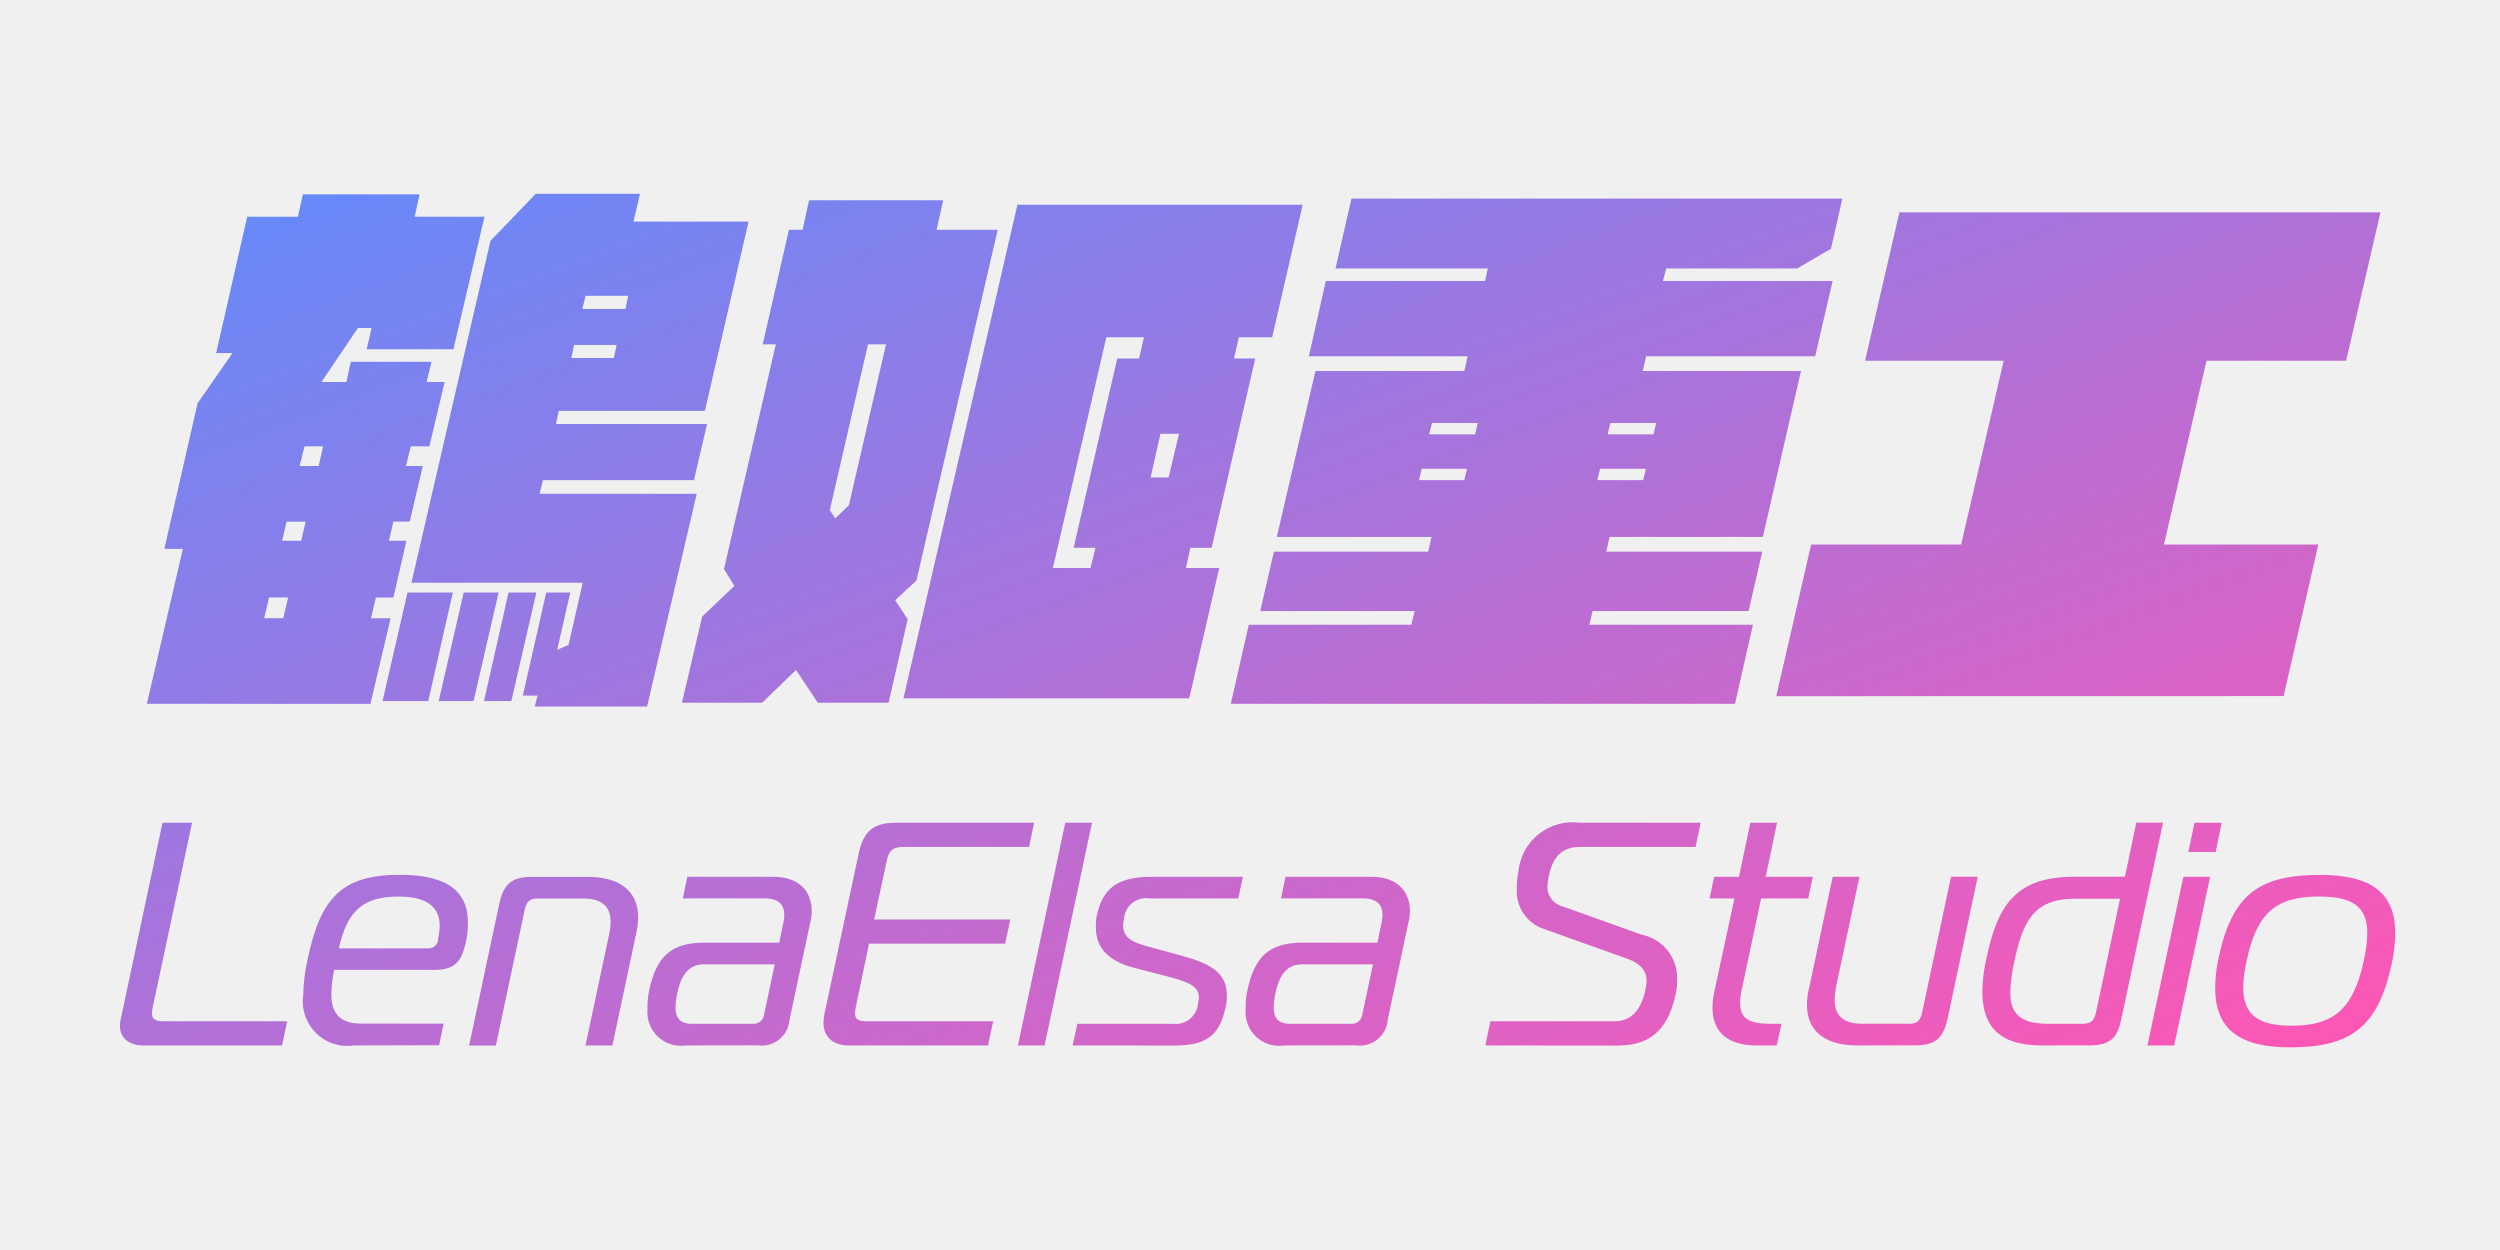
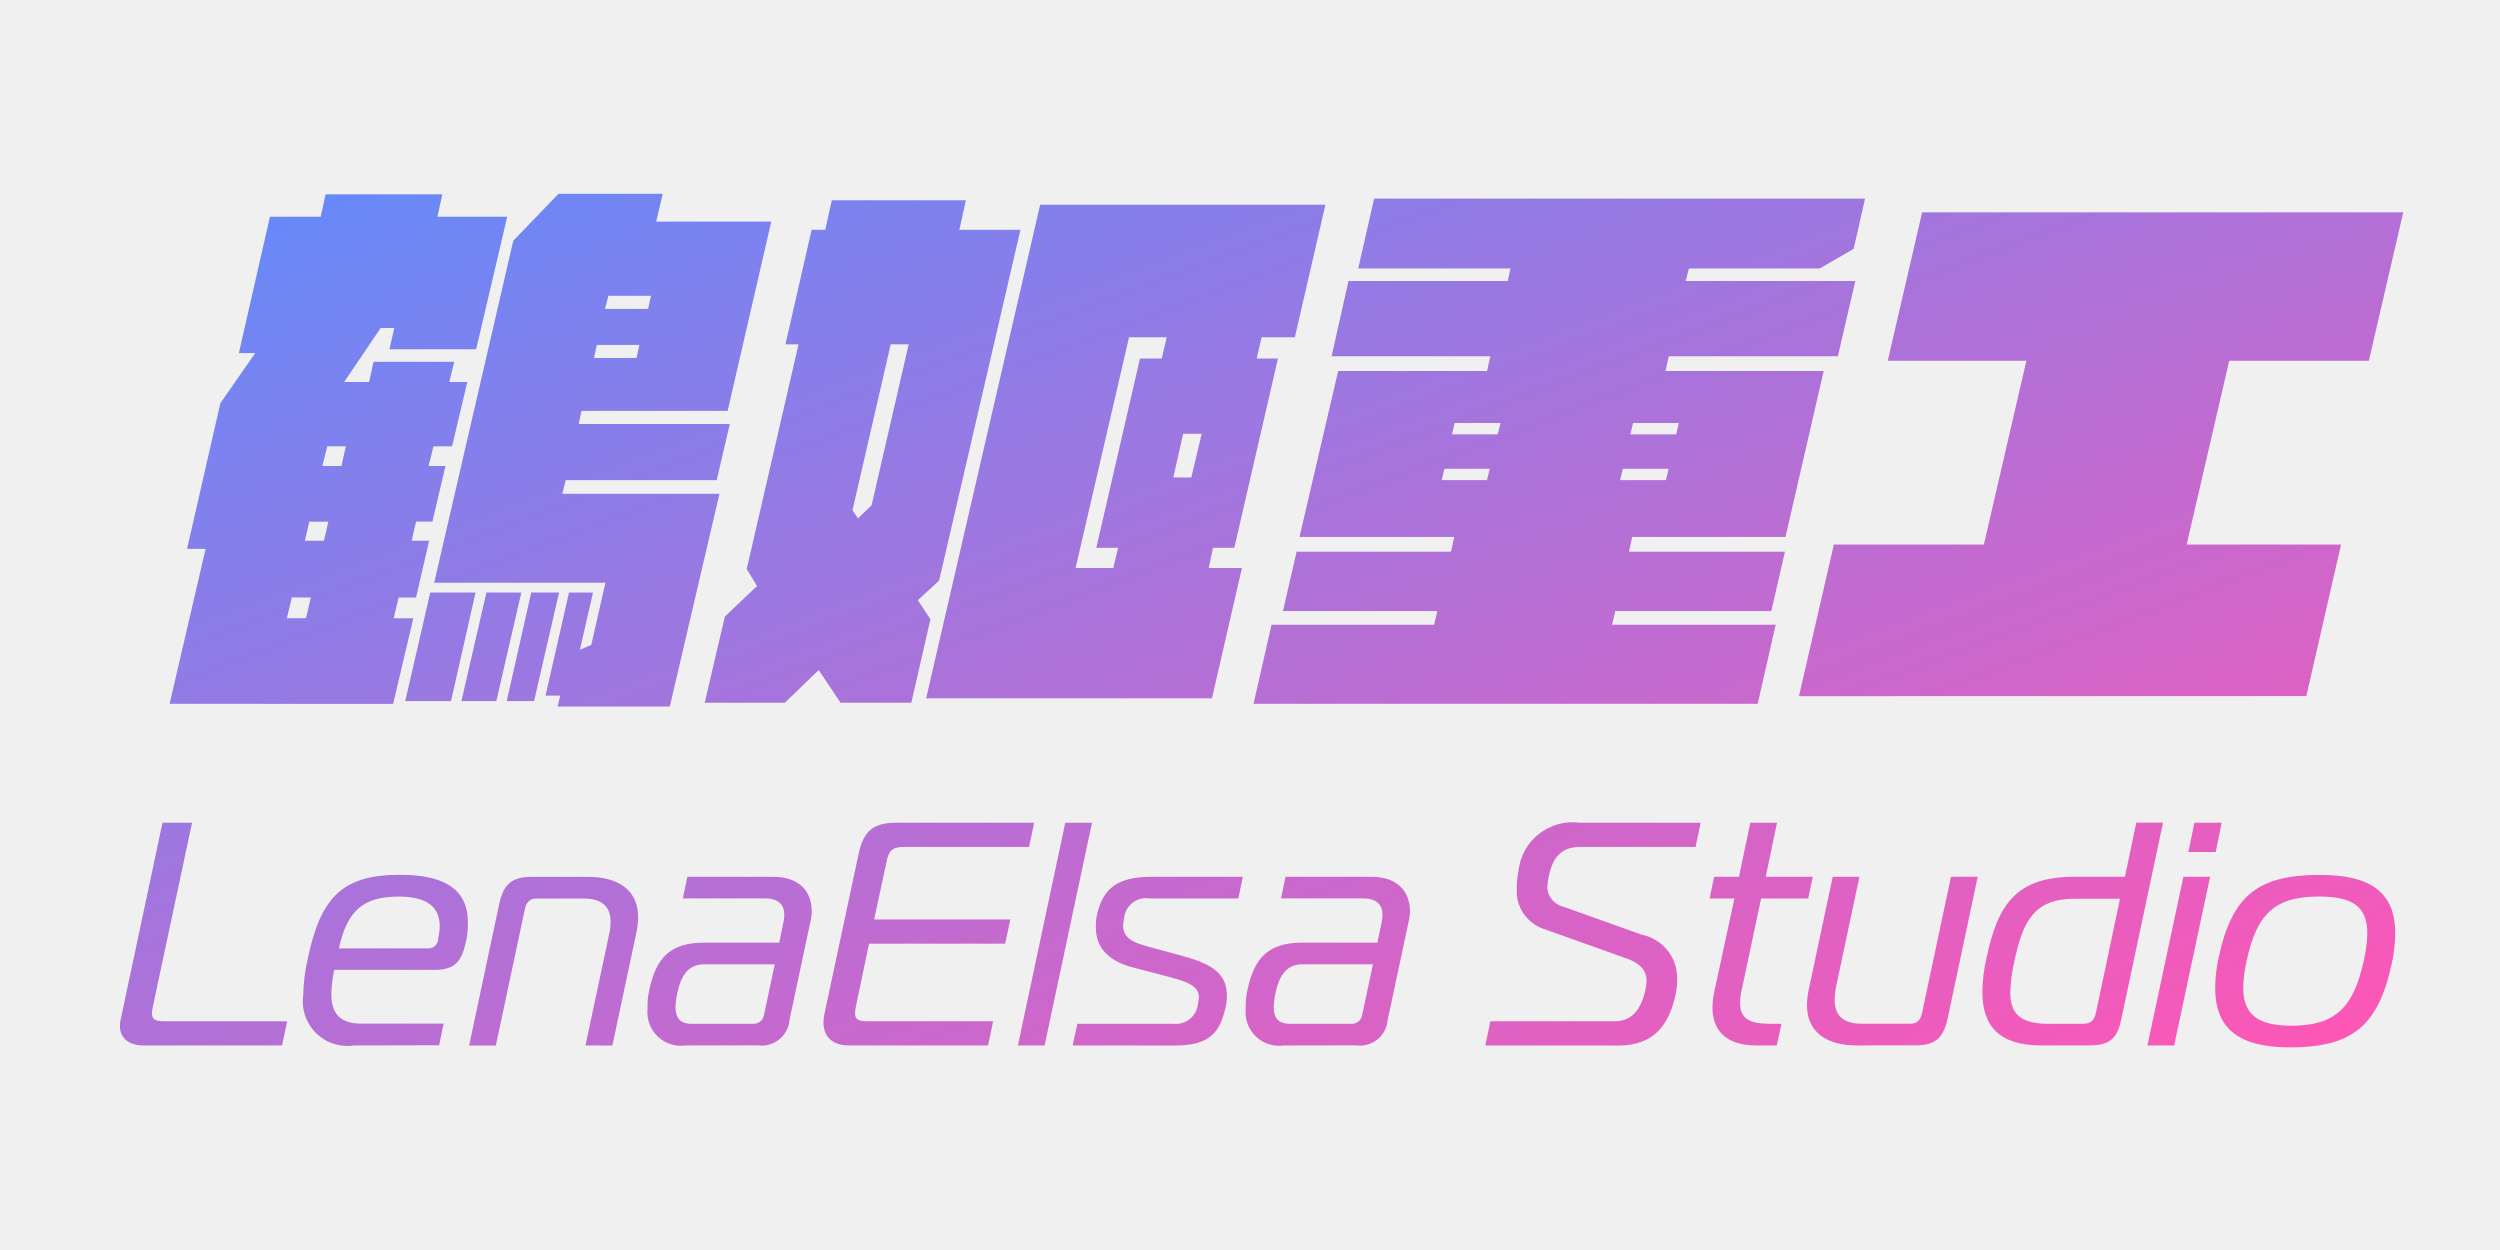
<svg xmlns="http://www.w3.org/2000/svg" width="110" height="55" viewBox="0 0 110 55">
  <defs>
-     <clipPath id="clip-path">
-       <rect id="Rectangle_384" data-name="Rectangle 384" width="110" height="55" fill="#fff" />
-     </clipPath>
    <linearGradient id="linear-gradient" x2="1" y2="1" gradientUnits="objectBoundingBox">
      <stop offset="0" stop-color="#618bfb" />
      <stop offset="1" stop-color="#ff56b4" />
    </linearGradient>
    <clipPath id="clip-lenaelse-studio-logo-brand">
      <rect width="110" height="55" />
    </clipPath>
  </defs>
  <g id="lenaelse-studio-logo-brand" clip-path="url(#clip-lenaelse-studio-logo-brand)">
-     <g id="Mask_Group_20" data-name="Mask Group 20" clip-path="url(#clip-path)">
-       <path id="Union_16" data-name="Union 16" d="M-106.81,314.952a6.233,6.233,0,0,1,.154-1.358c.6-2.8,1.806-3.626,4.467-3.626,2.183,0,3.3.742,3.3,2.562a6.206,6.206,0,0,1-.154,1.344c-.6,2.814-1.821,3.682-4.48,3.682C-105.7,317.556-106.81,316.786-106.81,314.952Zm1.386-1.219a5.894,5.894,0,0,0-.154,1.191c0,1.2.658,1.679,2.129,1.679,1.89,0,2.73-.77,3.178-2.87a5.885,5.885,0,0,0,.154-1.19c0-1.19-.658-1.624-2.128-1.624C-104.136,310.92-104.976,311.634-105.424,313.734Zm-4.368,3.739,1.582-7.421h1.175l-1.581,7.421Zm-4.662,0c-1.877,0-2.6-.868-2.6-2.353a6.7,6.7,0,0,1,.182-1.5c.49-2.31,1.273-3.57,3.864-3.57h2.226l.5-2.38h1.176l-1.834,8.638c-.154.727-.392,1.162-1.386,1.162Zm-1.19-3.711a6.974,6.974,0,0,0-.183,1.372c0,.91.407,1.386,1.667,1.386h1.512c.392,0,.518-.154.6-.532l1.05-4.97h-2C-114.776,311.018-115.28,312.012-115.644,313.762Zm-6.93,3.711c-1.373,0-2.2-.617-2.2-1.778a3.521,3.521,0,0,1,.07-.63l1.064-5.012h1.176l-1.021,4.8a3.287,3.287,0,0,0-.07.6c0,.658.322,1.064,1.2,1.064h2.113c.281,0,.448-.1.533-.476l1.274-5.992h1.176l-1.316,6.2c-.168.784-.448,1.219-1.4,1.219Zm-4.41,0c-1.386,0-1.947-.687-1.947-1.666a3.317,3.317,0,0,1,.085-.715l.882-4.088h-1.093l.2-.952h1.093l.5-2.38h1.175l-.5,2.38h2.072l-.2.952h-2.073l-.853,4.018a2.352,2.352,0,0,0-.07.589c0,.686.419.91,1.33.91h.49l-.21.952Zm-11.942,0,.224-1.065h5.474c.742,0,1.162-.517,1.344-1.372a2.182,2.182,0,0,0,.056-.406c0-.378-.2-.742-.868-.98l-3.612-1.288a1.754,1.754,0,0,1-1.232-1.806,3.407,3.407,0,0,1,.07-.728,2.4,2.4,0,0,1,2.715-2.155h5.306l-.224,1.064h-5.068c-.743,0-1.19.35-1.386,1.26a3.19,3.19,0,0,0-.07.49.907.907,0,0,0,.714.882l3.444,1.232a1.934,1.934,0,0,1,1.554,1.89,3.031,3.031,0,0,1-.056.687c-.281,1.329-.9,2.3-2.549,2.3Zm-8.862,0a1.476,1.476,0,0,1-1.68-1.61,3.293,3.293,0,0,1,.07-.8c.308-1.47.938-2.114,2.436-2.114h3.289l.183-.882a1.569,1.569,0,0,0,.041-.336c0-.448-.252-.728-.854-.728h-3.612l.2-.952h3.766c1.176,0,1.708.658,1.708,1.526a2.169,2.169,0,0,1-.07.5l-.91,4.27a1.227,1.227,0,0,1-1.4,1.121Zm-.378-2.268a3.288,3.288,0,0,0-.07.588c0,.448.183.728.715.728h2.7a.46.46,0,0,0,.476-.378l.476-2.24h-3.094C-147.69,313.9-148,314.406-148.166,315.2Zm-8.918,2.268.211-.952h4.214a.982.982,0,0,0,1.092-.882,2.187,2.187,0,0,0,.042-.28c0-.56-.63-.728-1.61-.98l-1.288-.336c-1.022-.266-1.638-.826-1.638-1.751a2.365,2.365,0,0,1,.041-.532c.266-1.246.967-1.708,2.408-1.708h4.018l-.2.952h-3.893a.975.975,0,0,0-1.134.9,1.23,1.23,0,0,0-.041.293c0,.574.475.756,1.148.938l1.386.378c1.134.309,2.03.672,2.03,1.736a2.036,2.036,0,0,1-.042.491c-.252,1.147-.686,1.736-2.24,1.736Zm-2.408,0,2.085-9.8h1.176l-2.086,9.8Zm-7.434,0c-.715,0-1.12-.378-1.12-1.008a1.842,1.842,0,0,1,.042-.378l1.5-7.028c.224-1.05.672-1.386,1.666-1.386h6.062l-.224,1.064h-5.488c-.545,0-.686.168-.784.658l-.545,2.534h5.991l-.224,1.064h-5.991l-.574,2.744a1.568,1.568,0,0,0-.042.322c0,.252.126.349.532.349h5.544l-.224,1.065Zm-7.182,0a1.476,1.476,0,0,1-1.68-1.61,3.292,3.292,0,0,1,.07-.8c.308-1.47.938-2.114,2.435-2.114h3.29l.182-.882a1.574,1.574,0,0,0,.042-.336c0-.448-.252-.728-.854-.728h-3.612l.2-.952h3.766c1.176,0,1.708.658,1.708,1.526a2.168,2.168,0,0,1-.07.5l-.91,4.27a1.228,1.228,0,0,1-1.4,1.121Zm-.378-2.268a3.288,3.288,0,0,0-.07.588c0,.448.182.728.714.728h2.7a.459.459,0,0,0,.476-.378l.476-2.24h-3.094C-174.01,313.9-174.318,314.406-174.486,315.2Zm-4.032,2.268,1.021-4.8a2.712,2.712,0,0,0,.085-.63c0-.644-.337-1.036-1.2-1.036h-2.03c-.28,0-.462.1-.545.476l-1.274,5.992h-1.176l1.317-6.2c.167-.77.447-1.219,1.4-1.219h2.52c1.372,0,2.2.616,2.2,1.778a3.517,3.517,0,0,1-.069.63l-1.065,5.012Zm-10.178,0a1.965,1.965,0,0,1-2.24-2.227,7.619,7.619,0,0,1,.2-1.6c.573-2.73,1.553-3.682,4.06-3.682,1.708,0,2.982.49,2.982,2.072a3.4,3.4,0,0,1-.07.812c-.182.854-.419,1.3-1.4,1.3h-4.41a5.9,5.9,0,0,0-.126,1.064c0,.742.28,1.3,1.316,1.3h3.626l-.2.952Zm-.672-4.271h3.948a.425.425,0,0,0,.419-.378v-.056a2.752,2.752,0,0,0,.07-.546c0-.966-.742-1.3-1.805-1.3C-188.262,310.92-189,311.508-189.368,313.2Zm-8.6,4.271c-.616,0-1.036-.309-1.036-.868a1.208,1.208,0,0,1,.042-.308l1.833-8.624h1.3l-1.736,8.148a1.621,1.621,0,0,0-.028.238c0,.252.14.349.518.349h5.432l-.224,1.065Zm89.978-8.512.266-1.288h1.2l-.266,1.288Zm-72.758-6.4.121-.481h-.648l1.031-4.536h1.057l-.576,2.52.5-.216.624-2.736h-7.536l3.479-15.048,1.993-2.064h4.584l-.288,1.224h5.064l-1.921,8.328h-6.431l-.121.576h6.648l-.576,2.472h-6.648l-.144.6h6.912l-2.183,9.36Zm1.608-15.336h1.872l.12-.576h-1.872Zm.48-2.16h1.9l.12-.576h-1.872Zm28.536,17.375.792-3.479h7.152l.144-.6h-6.792l.6-2.616h6.791l.144-.648H-148.1l1.7-7.3h6.552l.144-.648h-6.984l.744-3.312h7.008l.12-.553h-6.7l.7-3.072h21.6l-.5,2.208-1.488.864h-5.76l-.144.553h7.464l-.768,3.312h-7.44l-.144.648h6.961l-1.68,7.3h-6.744l-.144.648h6.863l-.6,2.616h-6.864l-.144.6h7.2l-.792,3.479Zm16.128-9.84h2.016l.12-.5h-2.016Zm-7.848,0h1.992l.121-.5h-1.993Zm8.3-2.016h2.016l.12-.5h-2.016Zm-7.848,0h2.016l.12-.5h-2.016Zm-56.425,11.856,1.584-6.816h-.815l1.463-6.408,1.536-2.208h-.72l1.368-6h2.232l.216-.984h5.136l-.216.984h3.072l-1.368,5.832h-3.816l.216-.936h-.6l-1.607,2.376h1.1l.193-.888h3.551l-.216.888h.792l-.671,2.832h-.816l-.216.864h.744l-.576,2.448h-.72l-.193.84h.769l-.576,2.5h-.769l-.216.913h.864l-.887,3.767Zm5.161-3.767h.84l.216-.913h-.84Zm.792-3.408h.84l.192-.84h-.84Zm.768-3.288h.84l.193-.864h-.816Zm22.8,10.416-.959-1.44-1.489,1.44h-3.528l.888-3.792,1.416-1.345-.455-.743,2.28-9.888h-.576l1.152-5.04h.6l.288-1.3h5.9l-.288,1.3h2.687l-3.576,15.432-.936.864.552.84-.84,3.672Zm.528-8.472.24.36.6-.576,1.633-7.08h-.792Zm-15.216,8.4,1.08-4.776h1.224l-1.1,4.776Zm-1.992,0,1.1-4.776h1.535l-1.1,4.776Zm-2.472,0,1.1-4.776h1.992l-1.08,4.776Zm22.92-.12,5.016-21.721h12.552l-1.344,5.832h-1.464l-.216.936h.936l-1.92,8.329h-.936l-.193.887h1.464l-1.32,5.737Zm6.576-5.737h1.656l.216-.887h-.96l1.92-8.329h.96l.216-.936h-1.656Zm4.3-3.983h.792l.456-1.921h-.816Zm27.528,9.624,1.535-6.672h6.6l1.872-8.088h-6.1l1.512-6.528h21.168l-1.512,6.528h-6.143l-1.872,8.088h6.791L-103.8,302.1Z" transform="translate(204.279 -271.472)" fill="url(#linear-gradient)" />
-     </g>
+     <path id="Union_20" data-name="Union 20" d="M-106.81,314.952a6.233,6.233,0,0,1,.154-1.358c.6-2.8,1.806-3.626,4.467-3.626,2.183,0,3.3.742,3.3,2.562a6.206,6.206,0,0,1-.154,1.344c-.6,2.814-1.821,3.682-4.48,3.682C-105.7,317.556-106.81,316.786-106.81,314.952Zm1.386-1.219a5.894,5.894,0,0,0-.154,1.191c0,1.2.658,1.679,2.129,1.679,1.89,0,2.73-.77,3.178-2.87a5.885,5.885,0,0,0,.154-1.19c0-1.19-.658-1.624-2.128-1.624C-104.136,310.92-104.976,311.634-105.424,313.734Zm-4.368,3.739,1.582-7.421h1.175l-1.581,7.421Zm-4.662,0c-1.877,0-2.6-.868-2.6-2.353a6.7,6.7,0,0,1,.182-1.5c.49-2.31,1.273-3.57,3.864-3.57h2.226l.5-2.38h1.176l-1.834,8.638c-.154.727-.392,1.162-1.386,1.162Zm-1.19-3.711a6.974,6.974,0,0,0-.183,1.372c0,.91.407,1.386,1.667,1.386h1.512c.392,0,.518-.154.6-.532l1.05-4.97h-2C-114.776,311.018-115.28,312.012-115.644,313.762Zm-6.93,3.711c-1.373,0-2.2-.617-2.2-1.778a3.521,3.521,0,0,1,.07-.63l1.064-5.012h1.176l-1.021,4.8a3.287,3.287,0,0,0-.07.6c0,.658.322,1.064,1.2,1.064h2.113c.281,0,.448-.1.533-.476l1.274-5.992h1.176l-1.316,6.2c-.168.784-.448,1.219-1.4,1.219Zm-4.41,0c-1.386,0-1.947-.687-1.947-1.666a3.317,3.317,0,0,1,.085-.715l.882-4.088h-1.093l.2-.952h1.093l.5-2.38h1.175l-.5,2.38h2.072l-.2.952h-2.073l-.853,4.018a2.352,2.352,0,0,0-.07.589c0,.686.419.91,1.33.91h.49l-.21.952Zm-11.942,0,.224-1.065h5.474c.742,0,1.162-.517,1.344-1.372a2.182,2.182,0,0,0,.056-.406c0-.378-.2-.742-.868-.98l-3.612-1.288a1.754,1.754,0,0,1-1.232-1.806,3.407,3.407,0,0,1,.07-.728,2.4,2.4,0,0,1,2.715-2.155h5.306l-.224,1.064h-5.068c-.743,0-1.19.35-1.386,1.26a3.19,3.19,0,0,0-.07.49.907.907,0,0,0,.714.882l3.444,1.232a1.934,1.934,0,0,1,1.554,1.89,3.031,3.031,0,0,1-.056.687c-.281,1.329-.9,2.3-2.549,2.3Zm-8.862,0a1.476,1.476,0,0,1-1.68-1.61,3.293,3.293,0,0,1,.07-.8c.308-1.47.938-2.114,2.436-2.114h3.289l.183-.882a1.569,1.569,0,0,0,.041-.336c0-.448-.252-.728-.854-.728h-3.612l.2-.952h3.766c1.176,0,1.708.658,1.708,1.526a2.169,2.169,0,0,1-.07.5l-.91,4.27a1.227,1.227,0,0,1-1.4,1.121Zm-.378-2.268a3.288,3.288,0,0,0-.07.588c0,.448.183.728.715.728h2.7a.46.46,0,0,0,.476-.378l.476-2.24h-3.094C-147.69,313.9-148,314.406-148.166,315.2Zm-8.918,2.268.211-.952h4.214a.982.982,0,0,0,1.092-.882,2.187,2.187,0,0,0,.042-.28c0-.56-.63-.728-1.61-.98l-1.288-.336c-1.022-.266-1.638-.826-1.638-1.751a2.365,2.365,0,0,1,.041-.532c.266-1.246.967-1.708,2.408-1.708h4.018l-.2.952h-3.893a.975.975,0,0,0-1.134.9,1.23,1.23,0,0,0-.041.293c0,.574.475.756,1.148.938l1.386.378c1.134.309,2.03.672,2.03,1.736a2.036,2.036,0,0,1-.042.491c-.252,1.147-.686,1.736-2.24,1.736Zm-2.408,0,2.085-9.8h1.176l-2.086,9.8Zm-7.434,0c-.715,0-1.12-.378-1.12-1.008a1.842,1.842,0,0,1,.042-.378l1.5-7.028c.224-1.05.672-1.386,1.666-1.386h6.062l-.224,1.064h-5.488c-.545,0-.686.168-.784.658l-.545,2.534h5.991l-.224,1.064h-5.991l-.574,2.744a1.568,1.568,0,0,0-.042.322c0,.252.126.349.532.349h5.544l-.224,1.065Zm-7.182,0a1.476,1.476,0,0,1-1.68-1.61,3.292,3.292,0,0,1,.07-.8c.308-1.47.938-2.114,2.435-2.114h3.29l.182-.882a1.574,1.574,0,0,0,.042-.336c0-.448-.252-.728-.854-.728h-3.612l.2-.952h3.766c1.176,0,1.708.658,1.708,1.526a2.168,2.168,0,0,1-.07.5l-.91,4.27a1.228,1.228,0,0,1-1.4,1.121Zm-.378-2.268a3.288,3.288,0,0,0-.07.588c0,.448.182.728.714.728h2.7a.459.459,0,0,0,.476-.378l.476-2.24h-3.094C-174.01,313.9-174.318,314.406-174.486,315.2Zm-4.032,2.268,1.021-4.8a2.712,2.712,0,0,0,.085-.63c0-.644-.337-1.036-1.2-1.036h-2.03c-.28,0-.462.1-.545.476l-1.274,5.992h-1.176l1.317-6.2c.167-.77.447-1.219,1.4-1.219h2.52c1.372,0,2.2.616,2.2,1.778a3.517,3.517,0,0,1-.069.63l-1.065,5.012Zm-10.178,0a1.965,1.965,0,0,1-2.24-2.227,7.619,7.619,0,0,1,.2-1.6c.573-2.73,1.553-3.682,4.06-3.682,1.708,0,2.982.49,2.982,2.072a3.4,3.4,0,0,1-.07.812c-.182.854-.419,1.3-1.4,1.3h-4.41a5.9,5.9,0,0,0-.126,1.064c0,.742.28,1.3,1.316,1.3h3.626l-.2.952Zm-.672-4.271h3.948a.425.425,0,0,0,.419-.378v-.056a2.752,2.752,0,0,0,.07-.546c0-.966-.742-1.3-1.805-1.3C-188.262,310.92-189,311.508-189.368,313.2Zm-8.6,4.271c-.616,0-1.036-.309-1.036-.868a1.208,1.208,0,0,1,.042-.308l1.833-8.624h1.3l-1.736,8.148a1.621,1.621,0,0,0-.028.238c0,.252.14.349.518.349h5.432l-.224,1.065Zm89.978-8.512.266-1.288h1.2l-.266,1.288Zm-71.757-6.4.12-.481h-.648l1.032-4.536h1.056l-.576,2.52.5-.216.624-2.736h-7.536l3.48-15.048,1.992-2.064h4.584l-.288,1.224h5.064l-1.92,8.328h-6.432l-.12.576h6.647l-.576,2.472h-6.647l-.144.6h6.912l-2.184,9.36Zm1.607-15.336h1.872l.121-.576h-1.872Zm.481-2.16h1.9l.121-.576h-1.872Zm28.535,17.375.792-3.479h7.152l.144-.6h-6.792l.6-2.616h6.792l.144-.648H-147.1l1.7-7.3h6.552l.144-.648h-6.984l.743-3.312h7.008l.12-.553h-6.7l.7-3.072h21.6l-.5,2.208-1.489.864h-5.76l-.144.553h7.465l-.769,3.312h-7.439l-.144.648h6.96l-1.68,7.3h-6.744l-.144.648h6.864l-.6,2.616h-6.864l-.144.6h7.2l-.792,3.479Zm16.128-9.84h2.016l.121-.5h-2.016Zm-7.848,0h1.993l.12-.5h-1.992Zm8.3-2.016h2.016l.12-.5h-2.016Zm-7.848,0h2.016l.12-.5h-2.016Zm-56.424,11.856,1.584-6.816h-.816l1.464-6.408,1.535-2.208h-.72l1.368-6h2.232l.216-.984h5.136l-.216.984h3.072l-1.368,5.832h-3.816l.216-.936h-.6l-1.608,2.376h1.1l.192-.888h3.552l-.216.888h.792l-.672,2.832h-.816l-.216.864h.744l-.576,2.448h-.72l-.192.84h.768l-.576,2.5h-.768l-.216.913h.864l-.888,3.767Zm5.16-3.767h.84l.216-.913h-.84Zm.792-3.408h.84l.193-.84h-.841Zm.768-3.288h.841l.192-.864h-.816Zm22.8,10.416-.96-1.44-1.488,1.44h-3.528l.887-3.792,1.417-1.345-.456-.743,2.28-9.888h-.576l1.152-5.04h.6l.288-1.3h5.9l-.288,1.3h2.688l-3.577,15.432-.936.864.553.84-.841,3.672Zm.527-8.472.24.36.6-.576,1.632-7.08h-.792Zm-15.215,8.4,1.08-4.776h1.224l-1.1,4.776Zm-1.993,0,1.1-4.776h1.536l-1.1,4.776Zm-2.471,0,1.1-4.776h1.993l-1.08,4.776Zm22.919-.12,5.017-21.721h12.551l-1.344,5.832h-1.464l-.216.936h.936l-1.92,8.329h-.936l-.192.887h1.463l-1.319,5.737Zm6.576-5.737h1.656l.216-.887h-.96l1.921-8.329h.959l.216-.936h-1.656Zm4.3-3.983h.792l.456-1.921h-.816Zm27.528,9.624,1.536-6.672h6.6l1.872-8.088h-6.1l1.512-6.528h21.168l-1.512,6.528h-6.144l-1.872,8.088h6.792L-102.8,302.1Z" transform="translate(204.279 -271.472)" fill="url(#linear-gradient)" />
  </g>
</svg>
